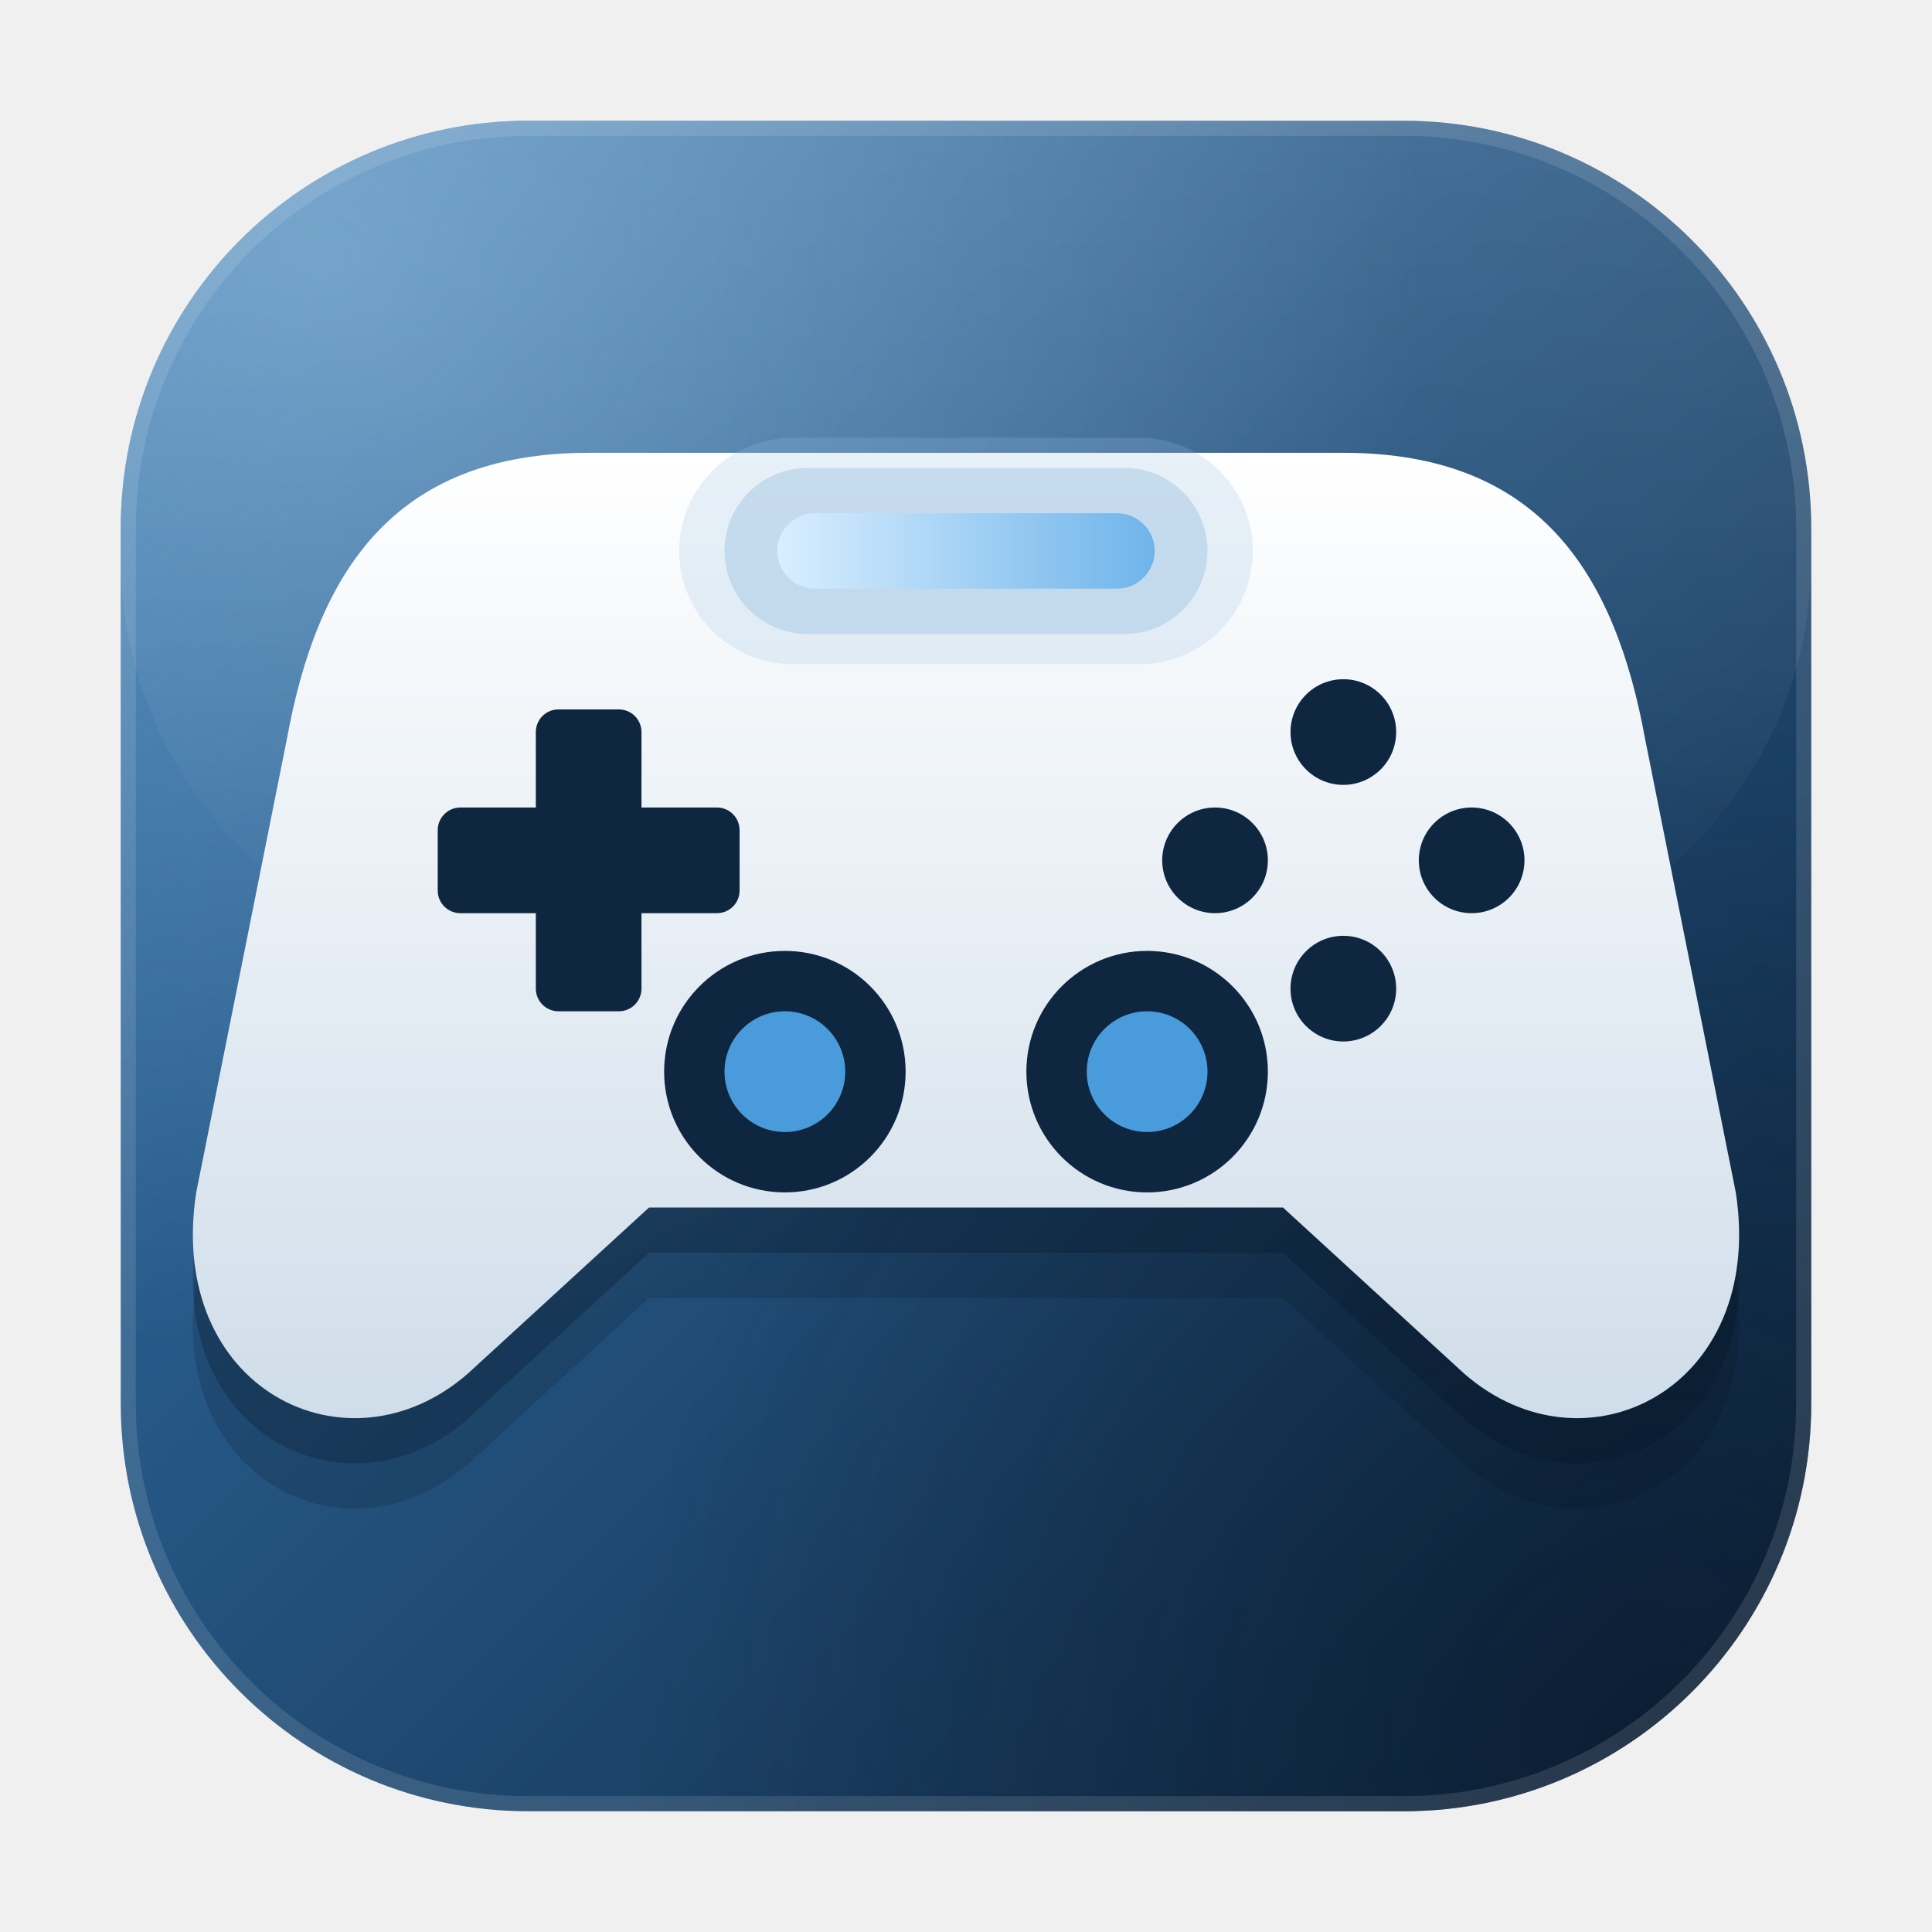
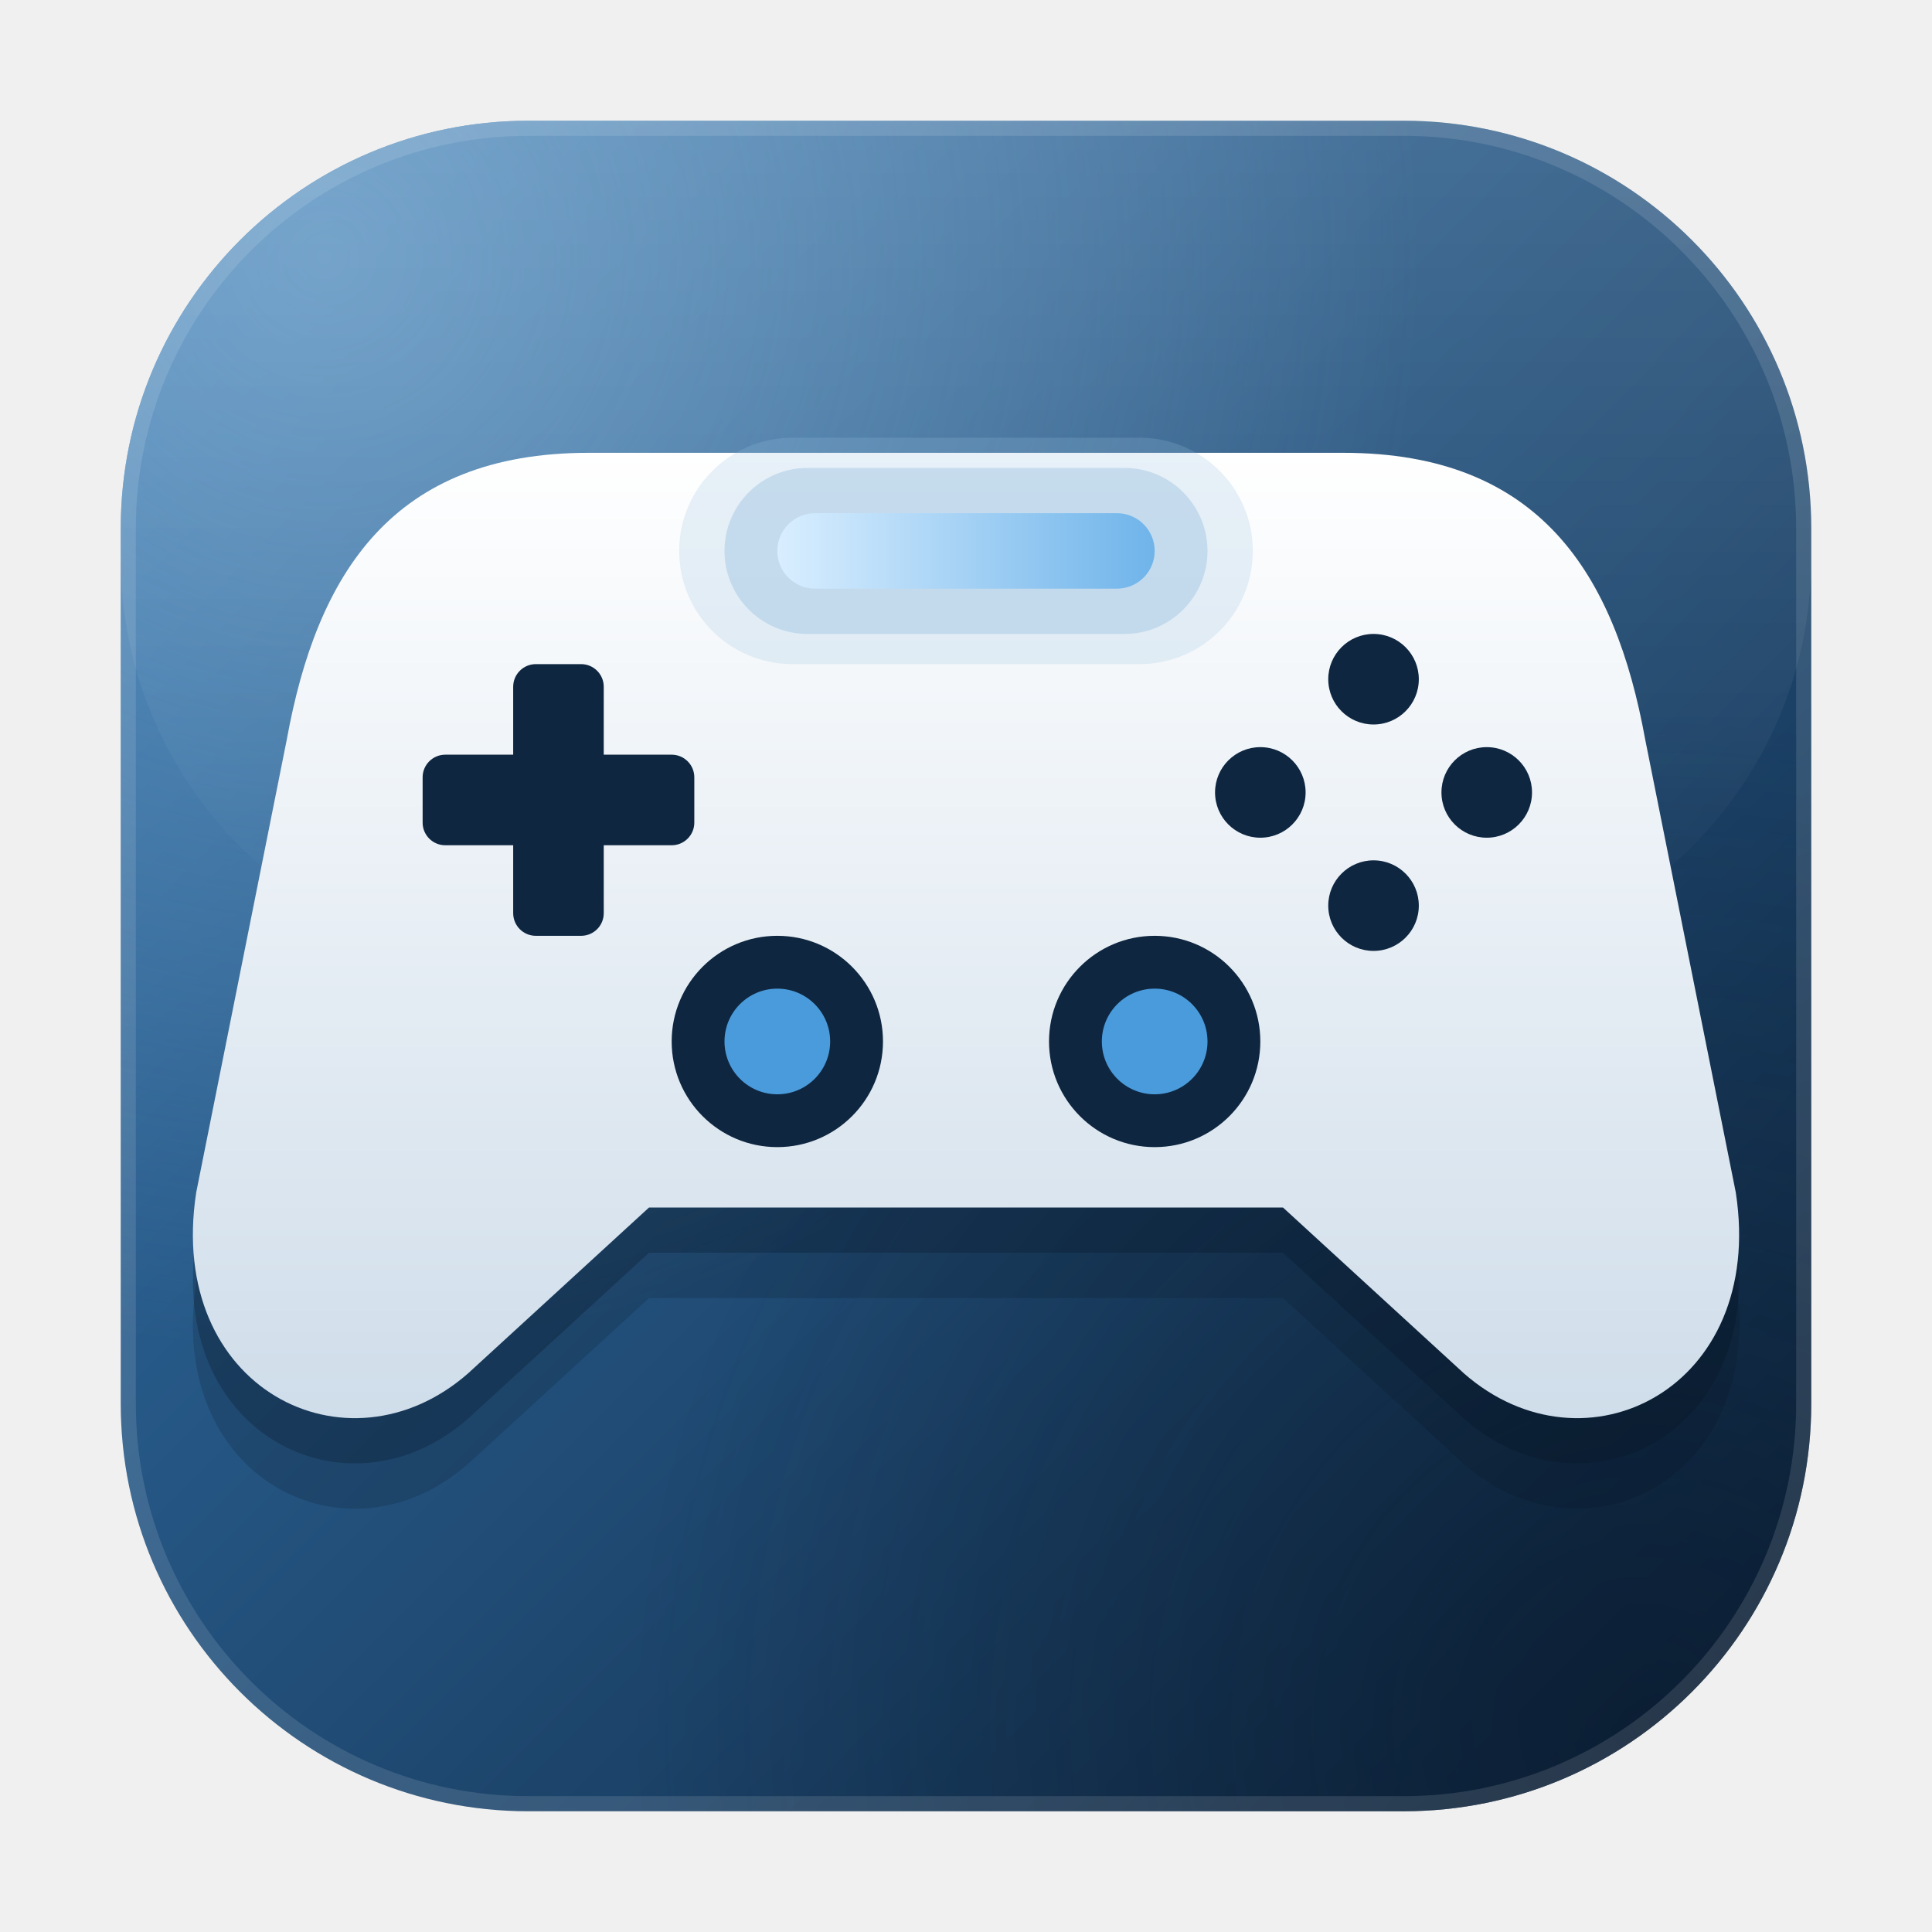
<svg xmlns="http://www.w3.org/2000/svg" viewBox="0 0 256 256" width="256" height="256">
  <defs>
-     <radialGradient id="lift" cx="0.12" cy="0.08" r="0.65">
-       <stop offset="0" stop-color="#94BFDF" stop-opacity="0.5" />
-       <stop offset="1" stop-color="#94BFDF" stop-opacity="0" />
-     </radialGradient>
-     <linearGradient id="sheen" x1="0" y1="0" x2="0" y2="1">
-       <stop offset="0" stop-color="#FFFFFF" stop-opacity="0.14" />
-       <stop offset="1" stop-color="#FFFFFF" stop-opacity="0" />
-     </linearGradient>
-     <linearGradient id="body" x1="0" y1="0" x2="0" y2="1">
-       <stop offset="0" stop-color="#FFFFFF" stop-opacity="1" />
-       <stop offset="1" stop-color="#CFDDEA" stop-opacity="1" />
-     </linearGradient>
    <linearGradient id="bar" x1="0" y1="0" x2="1" y2="0">
      <stop offset="0" stop-color="#D9EEFF" stop-opacity="1" />
      <stop offset="1" stop-color="#6FB4EA" stop-opacity="1" />
    </linearGradient>
    <radialGradient id="deep" cx="0.9" cy="0.95" r="0.6">
      <stop offset="0" stop-color="#071526" stop-opacity="0.6" />
      <stop offset="1" stop-color="#071526" stop-opacity="0" />
    </radialGradient>
+     <linearGradient id="body" x1="0" y1="0" x2="0" y2="1">
+       <stop offset="0" stop-color="#FFFFFF" stop-opacity="1" />
+       <stop offset="1" stop-color="#CFDDEA" stop-opacity="1" />
+     </linearGradient>
    <linearGradient id="tile" x1="0" y1="0" x2="1" y2="1">
      <stop offset="0" stop-color="#3577B2" stop-opacity="1" />
      <stop offset="1" stop-color="#0E2640" stop-opacity="1" />
    </linearGradient>
+     <linearGradient id="sheen" x1="0" y1="0" x2="0" y2="1">
+       <stop offset="0" stop-color="#FFFFFF" stop-opacity="0.14" />
+       <stop offset="1" stop-color="#FFFFFF" stop-opacity="0" />
+     </linearGradient>
+     <radialGradient id="lift" cx="0.12" cy="0.08" r="0.65">
+       <stop offset="0" stop-color="#94BFDF" stop-opacity="0.5" />
+       <stop offset="1" stop-color="#94BFDF" stop-opacity="0" />
+     </radialGradient>
  </defs>
  <path d="M 70,16 H 186 A 54,54 0 0 1 240,70 V 186 A 54,54 0 0 1 186,240 H 70 A 54,54 0 0 1 16,186 V 70 A 54,54 0 0 1 70,16 Z" fill="url(#tile)" />
  <path d="M 70,16 H 186 A 54,54 0 0 1 240,70 V 186 A 54,54 0 0 1 186,240 H 70 A 54,54 0 0 1 16,186 V 70 A 54,54 0 0 1 70,16 Z" fill="url(#lift)" />
  <path d="M 70,16 H 186 A 54,54 0 0 1 240,70 V 186 A 54,54 0 0 1 186,240 H 70 A 54,54 0 0 1 16,186 V 70 A 54,54 0 0 1 70,16 Z" fill="url(#deep)" />
  <path d="M 70,16 H 186 A 54,54 0 0 1 240,70 V 74 A 54,54 0 0 1 186,128 H 70 A 54,54 0 0 1 16,74 V 70 A 54,54 0 0 1 70,16 Z" fill="url(#sheen)" />
  <path d="M 70,17 H 186 A 53,53 0 0 1 239,70 V 186 A 53,53 0 0 1 186,239 H 70 A 53,53 0 0 1 17,186 V 70 A 53,53 0 0 1 70,17 Z" fill="none" opacity="0.12" stroke="#FFFFFF" stroke-width="2" stroke-linecap="round" stroke-linejoin="round" />
  <path d="M 78,78 H 178 C 204,78 214,94 218,116 L 230,176 C 234,202 210,214 194,200 L 170,178 H 86 L 62,200 C 46,214 22,202 26,176 L 38,116 C 42,94 52,78 78,78 Z" fill="#04101E" opacity="0.18" transform="translate(0 12) translate(0 -18) rotate(0 128 146)" />
  <path d="M 78,78 H 178 C 204,78 214,94 218,116 L 230,176 C 234,202 210,214 194,200 L 170,178 H 86 L 62,200 C 46,214 22,202 26,176 L 38,116 C 42,94 52,78 78,78 Z" fill="#04101E" opacity="0.26" transform="translate(0 6) translate(0 -18) rotate(0 128 146)" />
  <path d="M 78,78 H 178 C 204,78 214,94 218,116 L 230,176 C 234,202 210,214 194,200 L 170,178 H 86 L 62,200 C 46,214 22,202 26,176 L 38,116 C 42,94 52,78 78,78 Z" fill="url(#body)" transform="translate(0 -18) rotate(0 128 146)" />
  <path d="M 105,76 H 151 A 15,15 0 0 1 166,91 V 91 A 15,15 0 0 1 151,106 H 105 A 15,15 0 0 1 90,91 V 91 A 15,15 0 0 1 105,76 Z" fill="#94BFDF" opacity="0.22" transform="translate(0 -18) rotate(0 128 146)" />
  <path d="M 107,80 H 149 A 11,11 0 0 1 160,91 V 91 A 11,11 0 0 1 149,102 H 107 A 11,11 0 0 1 96,91 V 91 A 11,11 0 0 1 107,80 Z" fill="#94BFDF" opacity="0.4" transform="translate(0 -18) rotate(0 128 146)" />
  <path d="M 108,86 H 148 A 5,5 0 0 1 153,91 V 91 A 5,5 0 0 1 148,96 H 108 A 5,5 0 0 1 103,91 V 91 A 5,5 0 0 1 108,86 Z" fill="url(#bar)" transform="translate(0 -18) rotate(0 128 146)" />
-   <path d="M 74,112 H 82 A 3,3 0 0 1 85,115 V 149 A 3,3 0 0 1 82,152 H 74 A 3,3 0 0 1 71,149 V 115 A 3,3 0 0 1 74,112 Z M 61,125 H 95 A 3,3 0 0 1 98,128 V 136 A 3,3 0 0 1 95,139 H 61 A 3,3 0 0 1 58,136 V 128 A 3,3 0 0 1 61,125 Z" fill="#0E2640" transform="translate(0 -18) rotate(0 128 146)" />
-   <path d="M 171,115 A 7,7 0 1 0 185,115 A 7,7 0 1 0 171,115 Z M 171,149 A 7,7 0 1 0 185,149 A 7,7 0 1 0 171,149 Z M 154,132 A 7,7 0 1 0 168,132 A 7,7 0 1 0 154,132 Z M 188,132 A 7,7 0 1 0 202,132 A 7,7 0 1 0 188,132 Z" fill="#0E2640" transform="translate(0 -18) rotate(0 128 146)" />
-   <path d="M 88,160 A 16,16 0 1 0 120,160 A 16,16 0 1 0 88,160 Z M 136,160 A 16,16 0 1 0 168,160 A 16,16 0 1 0 136,160 Z" fill="#0E2640" transform="translate(0 -18) rotate(0 128 146)" />
-   <path d="M 96,160 A 8,8 0 1 0 112,160 A 8,8 0 1 0 96,160 Z M 144,160 A 8,8 0 1 0 160,160 A 8,8 0 1 0 144,160 Z" fill="#4A9BDB" transform="translate(0 -18) rotate(0 128 146)" />
+   <path d="M 71,106 H 77 A 3,3 0 0 1 80,109 V 139 A 3,3 0 0 1 77,142 H 71 A 3,3 0 0 1 68,139 V 109 A 3,3 0 0 1 71,106 Z M 59,118 H 89 A 3,3 0 0 1 92,121 V 127 A 3,3 0 0 1 89,130 H 59 A 3,3 0 0 1 56,127 V 121 A 3,3 0 0 1 59,118 Z" fill="#0E2640" transform="translate(0 -18) rotate(0 128 146)" />
+   <path d="M 176,108 A 6,6 0 1 0 188,108 A 6,6 0 1 0 176,108 Z M 176,138 A 6,6 0 1 0 188,138 A 6,6 0 1 0 176,138 Z M 161,123 A 6,6 0 1 0 173,123 A 6,6 0 1 0 161,123 Z M 191,123 A 6,6 0 1 0 203,123 A 6,6 0 1 0 191,123 Z" fill="#0E2640" transform="translate(0 -18) rotate(0 128 146)" />
+   <path d="M 89,156 A 14,14 0 1 0 117,156 A 14,14 0 1 0 89,156 Z M 139,156 A 14,14 0 1 0 167,156 A 14,14 0 1 0 139,156 Z" fill="#0E2640" transform="translate(0 -18) rotate(0 128 146)" />
+   <path d="M 96,156 A 7,7 0 1 0 110,156 A 7,7 0 1 0 96,156 Z M 146,156 A 7,7 0 1 0 160,156 A 7,7 0 1 0 146,156 Z" fill="#4A9BDB" transform="translate(0 -18) rotate(0 128 146)" />
</svg>
